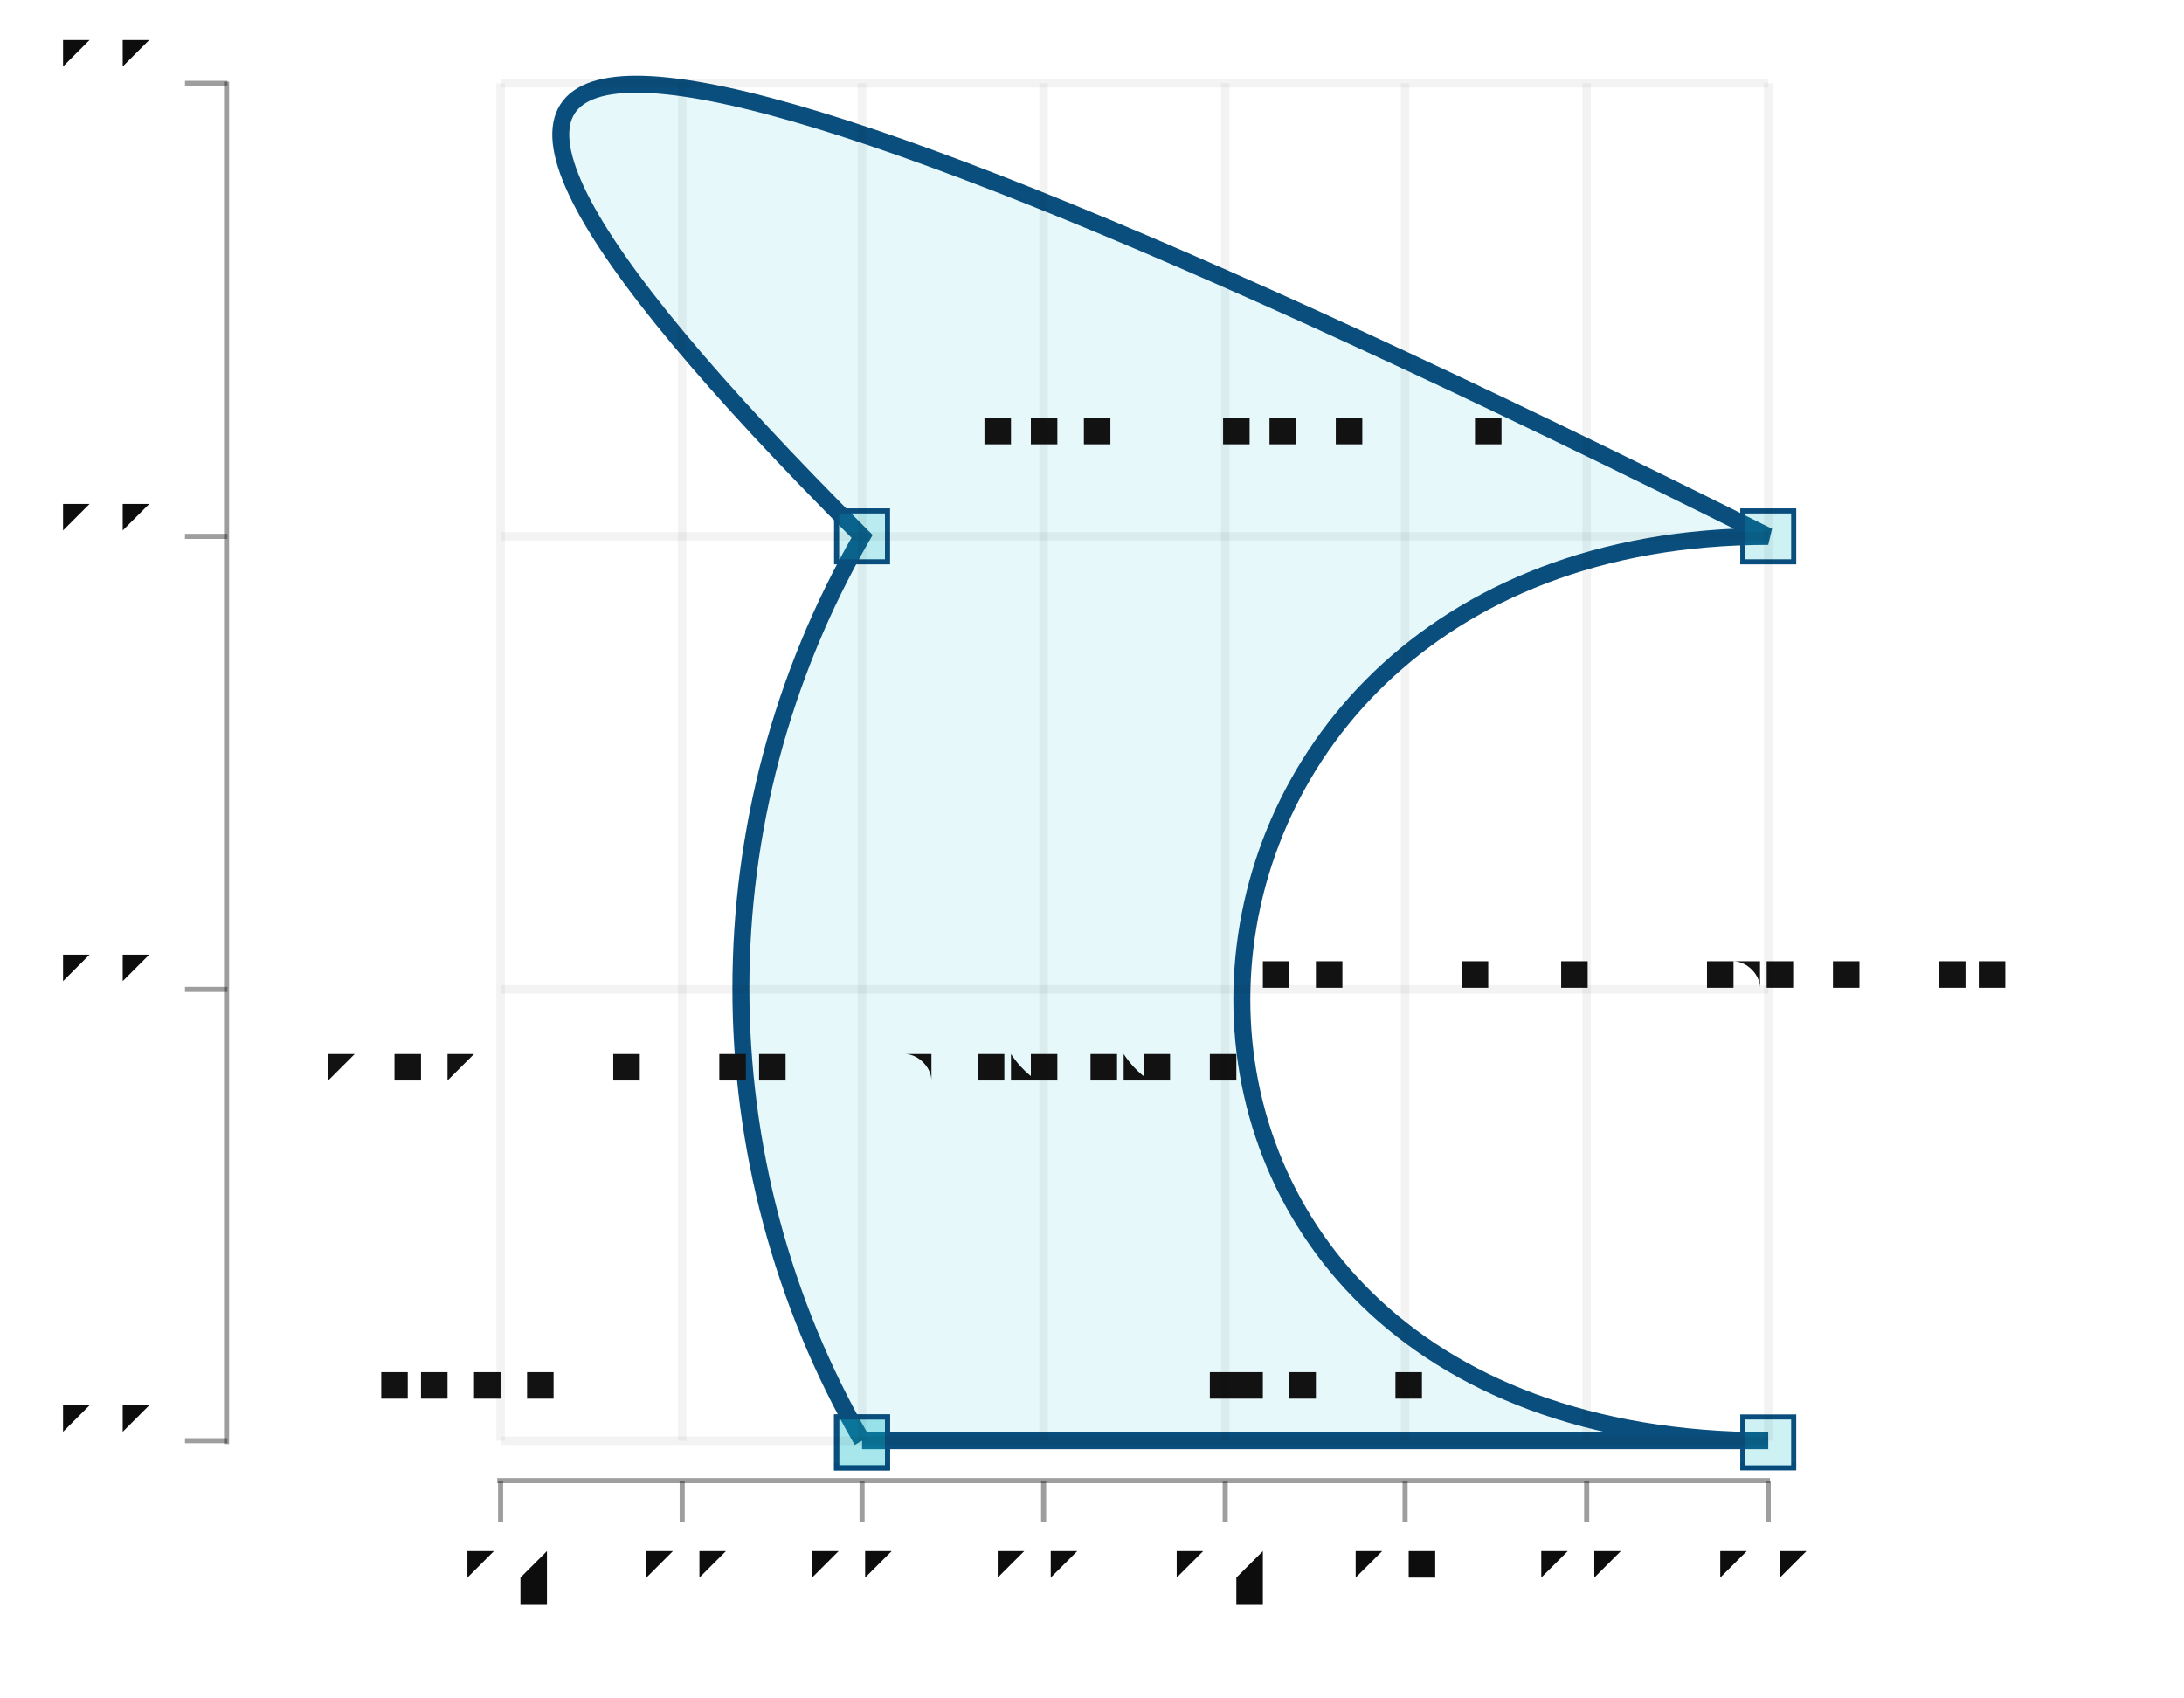
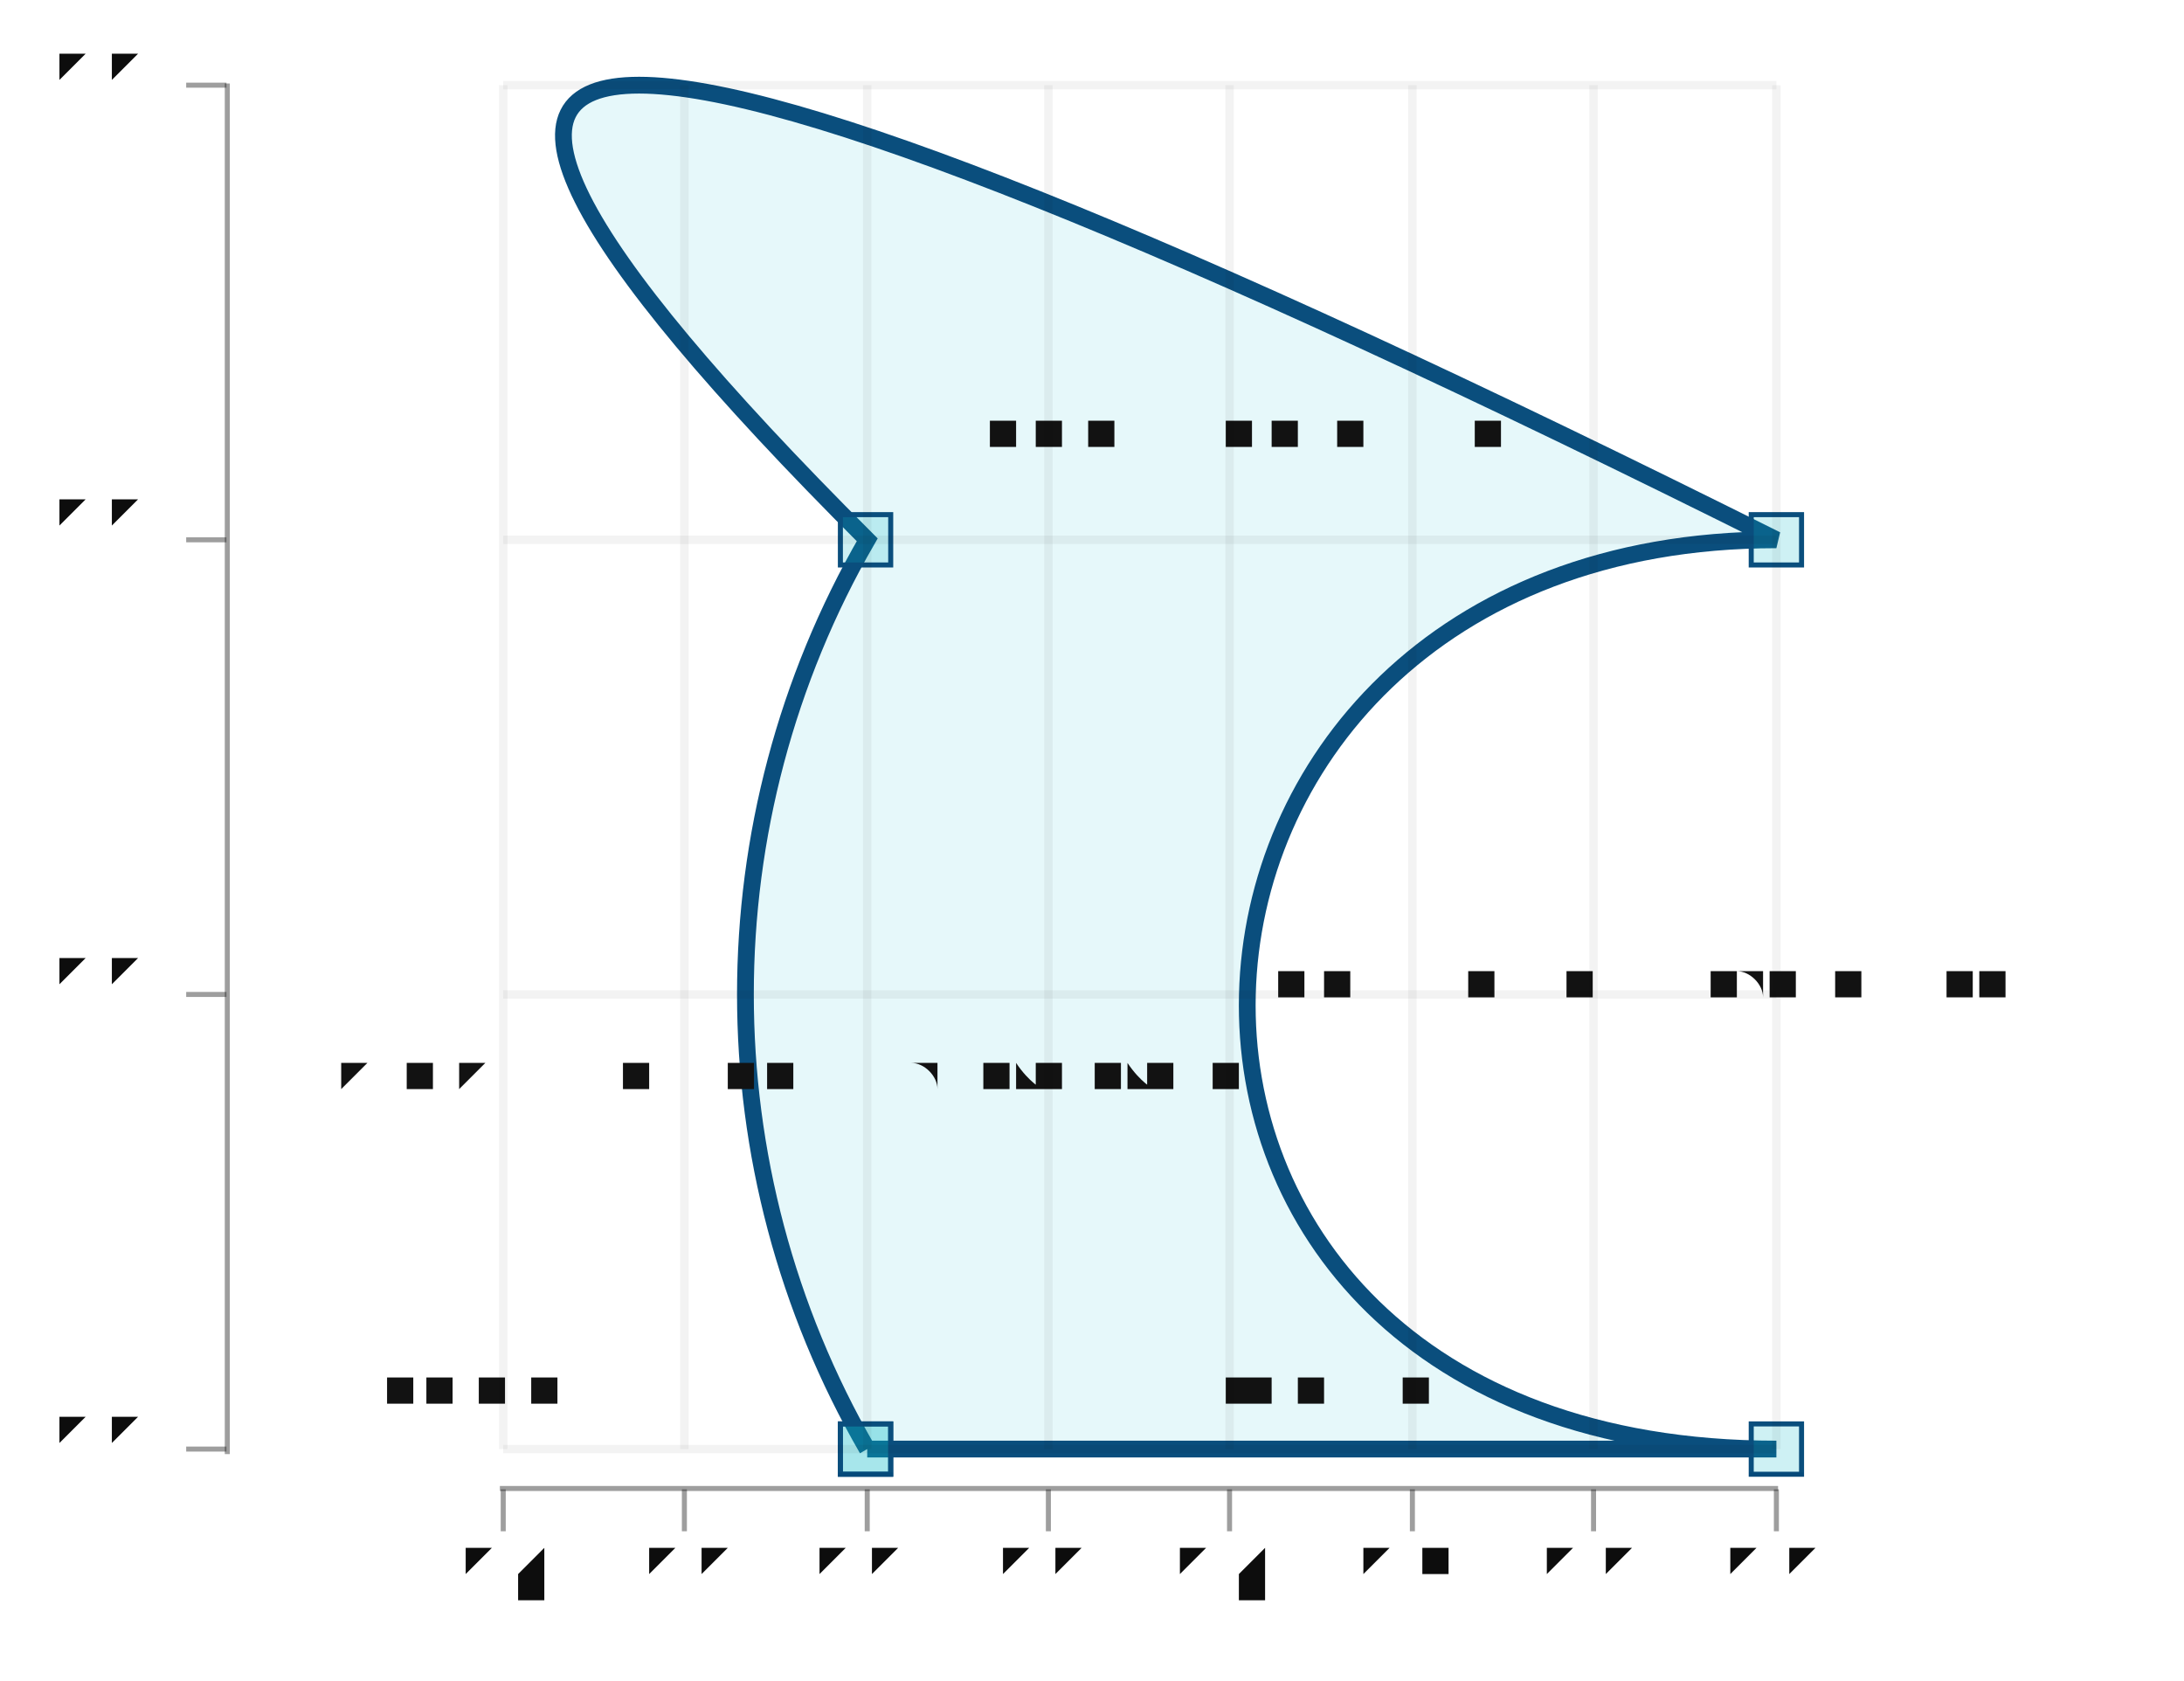
- <svg xmlns="http://www.w3.org/2000/svg" width="386" height="300" viewBox="-0.627 -0.5 1.287 1.0">
+ <svg xmlns="http://www.w3.org/2000/svg" width="390" height="300" viewBox="-0.637 -0.5 1.302 1.0">
  <style>svg {
  color-scheme: light dark;
}
{
  .canvas g, .title g, .axisbar g, .ticktext g, .tickglyph g, .ticklines g, .legendContent g text {
    fill: rgb(5%, 5%, 5%);
  }
  .ticklines g, .tickglyph g, .legendBorder g {
    stroke: rgb(5%, 5%, 5%);
  }
  .legendBorder g {
    fill: rgb(94%, 94%, 94%);
  }
}
@media (prefers-color-scheme:dark) {
  .canvas g, .title g, .axisbar g, .ticktext g, .tickglyph g, .ticklines g, .legendContent g text {
    fill: rgb(94%, 94%, 94%);
  }
  .ticklines g, .tickglyph g, .legendBorder g {
    stroke: rgb(94%, 94%, 94%);
  }
  .legendBorder g {
    fill: rgb(5%, 5%, 5%);
  }
}
svg { font-family: system-ui,-apple-system,"Segoe UI",Roboto,"Helvetica Neue",Arial,"Noto Sans","Liberation Sans",sans-serif,"Apple Color Emoji","Segoe UI Emoji","Segoe UI Symbol","Noto Color Emoji";
}

ticktext { font-family: SFMono-Regular,Menlo,Monaco,Consolas,"Liberation Mono","Courier New",monospace;
}


{
  .pathtext g {
    fill: rgb(5%, 5%, 5%);
  }
}
@media (prefers-color-scheme:dark) {
  .pathtext g {
    fill: rgb(94%, 94%, 94%);
  }
}
</style>
  <g class="chart">
    <g class="path">
      <g stroke-width="0.01" stroke="rgb(2%, 29%, 48%)" stroke-opacity="1.0" fill="rgb(2%, 73%, 80%)" fill-opacity="0.1">
-         <path d="M -0.119,0.349 L 0.415,0.349 C -0.012,0.349 0.015,-0.184 0.415,-0.184 Q -0.652,-0.717 -0.119,-0.184 A 0.533 0.533 30.0 0 0 -0.119,0.349" />
+         <path d="M -0.12,0.363 L 0.422,0.363 C -0.012,0.363 0.015,-0.179 0.422,-0.179 Q -0.663,-0.721 -0.12,-0.179 A 0.542 0.542 30.0 0 0 -0.12,0.363" />
      </g>
      <g stroke-width="0.003" stroke="rgb(2%, 29%, 48%)" stroke-opacity="1.0" fill="rgb(2%, 73%, 80%)" fill-opacity="0.2">
-         <rect width="0.03" height="0.03" x="-0.134" y="0.335" />
-         <rect width="0.03" height="0.03" x="0.4" y="0.335" />
-         <rect width="0.03" height="0.03" x="0.4" y="-0.199" />
-         <rect width="0.03" height="0.03" x="-0.134" y="-0.199" />
-         <rect width="0.03" height="0.03" x="-0.134" y="0.335" />
+         <rect width="0.03" height="0.03" x="-0.136" y="0.348" />
+         <rect width="0.03" height="0.03" x="0.407" y="0.348" />
+         <rect width="0.03" height="0.03" x="0.407" y="-0.194" />
+         <rect width="0.03" height="0.03" x="-0.136" y="-0.194" />
+         <rect width="0.03" height="0.03" x="-0.136" y="0.348" />
      </g>
    </g>
    <g class="pathtext">
      <g stroke-width="0.0" stroke="none" fill="rgb(5%, 5%, 5%)" fill-opacity="1.0" font-size="0.025" text-anchor="middle">
-         <text x="-0.305" y="0.323">StartP (Point 0 0)</text>
-         <text x="0.148" y="0.323">LineP (Point 1 0)</text>
-         <text x="0.308" y="0.083">CubicP (Point 0.2 0) (Point 0.25 1) (Point 1 1)</text>
-         <text x="0.095" y="-0.237">QuadP (Point (-1) 2) (Point 0 1)</text>
-         <text x="-0.119" y="0.136">ArcP (ArcInfo (Point 1 1) (-pi / 6) False False) (Point 0 0)</text>
+         <text x="-0.31" y="0.336">StartP (Point 0 0)</text>
+         <text x="0.15" y="0.336">LineP (Point 1 0)</text>
+         <text x="0.313" y="0.092">CubicP (Point 0.2 0) (Point 0.25 1) (Point 1 1)</text>
+         <text x="0.096" y="-0.233">QuadP (Point (-1) 2) (Point 0 1)</text>
+         <text x="-0.12" y="0.147">ArcP (ArcInfo (Point 1 1) (-pi / 6) False False) (Point 0 0)</text>
      </g>
    </g>
    <g class="datapadding" />
  </g>
  <g class="hud">
    <g class="frame">
      <g stroke-width="0" stroke="rgb(0%, 0%, 0%)" stroke-opacity="0" fill="rgb(100%, 100%, 100%)" fill-opacity="0.02">
-         <rect width="1.078" height="0.817" x="-0.484" y="-0.455" />
+         <rect width="1.096" height="0.831" x="-0.492" y="-0.454" />
      </g>
    </g>
    <g class="axis">
      <g class="axisbar">
        <g stroke-width="0" stroke="rgb(0%, 0%, 0%)" stroke-opacity="0" fill="rgb(5%, 5%, 5%)" fill-opacity="0.4">
-           <rect width="0.003" height="0.803" x="-0.495" y="-0.452" />
+           <rect width="0.762" height="0.003" x="-0.339" y="0.385" />
        </g>
      </g>
      <g class="ticks">
        <g class="ticklines">
          <g stroke-width="0.005" stroke="rgb(5%, 5%, 5%)" stroke-opacity="0.05" fill="none">
-             <polyline points="-0.332,0.349 0.415,0.349" />
-             <polyline points="-0.332,0.083 0.415,0.083" />
-             <polyline points="-0.332,-0.184 0.415,-0.184" />
-             <polyline points="-0.332,-0.451 0.415,-0.451" />
+             <polyline points="-0.337,0.363 -0.337,-0.45" />
+             <polyline points="-0.229,0.363 -0.229,-0.45" />
+             <polyline points="-0.12,0.363 -0.12,-0.45" />
+             <polyline points="-0.012,0.363 -0.012,-0.45" />
+             <polyline points="0.096,0.363 0.096,-0.45" />
+             <polyline points="0.205,0.363 0.205,-0.45" />
+             <polyline points="0.313,0.363 0.313,-0.45" />
+             <polyline points="0.422,0.363 0.422,-0.45" />
          </g>
        </g>
        <g class="tickglyph">
          <g stroke-width="0.003" stroke="rgb(5%, 5%, 5%)" stroke-opacity="0.4" fill="rgb(5%, 5%, 5%)" fill-opacity="0.4">
-             <polyline points="-0.518,0.349 -0.493,0.349" />
-             <polyline points="-0.518,0.083 -0.493,0.083" />
-             <polyline points="-0.518,-0.184 -0.493,-0.184" />
-             <polyline points="-0.518,-0.451 -0.493,-0.451" />
+             <polyline points="-0.337,0.412 -0.337,0.387" />
+             <polyline points="-0.229,0.412 -0.229,0.387" />
+             <polyline points="-0.12,0.412 -0.12,0.387" />
+             <polyline points="-0.012,0.412 -0.012,0.387" />
+             <polyline points="0.096,0.412 0.096,0.387" />
+             <polyline points="0.205,0.412 0.205,0.387" />
+             <polyline points="0.313,0.412 0.313,0.387" />
+             <polyline points="0.422,0.412 0.422,0.387" />
          </g>
        </g>
        <g class="ticktext">
-           <g stroke-width="0.0" stroke="none" fill="rgb(5%, 5%, 5%)" fill-opacity="1.0" font-size="0.04" text-anchor="end">
-             <text x="-0.536" y="0.358">0.0</text>
-             <text x="-0.536" y="0.092">0.5</text>
-             <text x="-0.536" y="-0.175">1.0</text>
-             <text x="-0.536" y="-0.442">2.0</text>
+           <g stroke-width="0.0" stroke="none" fill="rgb(5%, 5%, 5%)" fill-opacity="1.0" font-size="0.04" text-anchor="middle">
+             <text x="-0.337" y="0.457">-0.4</text>
+             <text x="-0.229" y="0.457">-0.2</text>
+             <text x="-0.12" y="0.457"> 0.0</text>
+             <text x="-0.012" y="0.457"> 0.2</text>
+             <text x="0.096" y="0.457"> 0.4</text>
+             <text x="0.205" y="0.457"> 0.6</text>
+             <text x="0.313" y="0.457"> 0.8</text>
+             <text x="0.422" y="0.457"> 1.0</text>
          </g>
        </g>
      </g>
    </g>
    <g class="axis">
      <g class="axisbar">
        <g stroke-width="0" stroke="rgb(0%, 0%, 0%)" stroke-opacity="0" fill="rgb(5%, 5%, 5%)" fill-opacity="0.4">
-           <rect width="0.75" height="0.003" x="-0.334" y="0.371" />
+           <rect width="0.003" height="0.817" x="-0.503" y="-0.451" />
        </g>
      </g>
      <g class="ticks">
        <g class="ticklines">
          <g stroke-width="0.005" stroke="rgb(5%, 5%, 5%)" stroke-opacity="0.05" fill="none">
-             <polyline points="-0.332,0.349 -0.332,-0.451" />
-             <polyline points="-0.225,0.349 -0.225,-0.451" />
-             <polyline points="-0.119,0.349 -0.119,-0.451" />
-             <polyline points="-0.012,0.349 -0.012,-0.451" />
-             <polyline points="0.095,0.349 0.095,-0.451" />
-             <polyline points="0.201,0.349 0.201,-0.451" />
-             <polyline points="0.308,0.349 0.308,-0.451" />
-             <polyline points="0.415,0.349 0.415,-0.451" />
+             <polyline points="-0.337,0.363 0.422,0.363" />
+             <polyline points="-0.337,0.092 0.422,0.092" />
+             <polyline points="-0.337,-0.179 0.422,-0.179" />
+             <polyline points="-0.337,-0.45 0.422,-0.45" />
          </g>
        </g>
        <g class="tickglyph">
          <g stroke-width="0.003" stroke="rgb(5%, 5%, 5%)" stroke-opacity="0.4" fill="rgb(5%, 5%, 5%)" fill-opacity="0.4">
-             <polyline points="-0.332,0.397 -0.332,0.373" />
-             <polyline points="-0.225,0.397 -0.225,0.373" />
-             <polyline points="-0.119,0.397 -0.119,0.373" />
-             <polyline points="-0.012,0.397 -0.012,0.373" />
-             <polyline points="0.095,0.397 0.095,0.373" />
-             <polyline points="0.201,0.397 0.201,0.373" />
-             <polyline points="0.308,0.397 0.308,0.373" />
-             <polyline points="0.415,0.397 0.415,0.373" />
+             <polyline points="-0.526,0.363 -0.502,0.363" />
+             <polyline points="-0.526,0.092 -0.502,0.092" />
+             <polyline points="-0.526,-0.179 -0.502,-0.179" />
+             <polyline points="-0.526,-0.45 -0.502,-0.45" />
          </g>
        </g>
        <g class="ticktext">
-           <g stroke-width="0.0" stroke="none" fill="rgb(5%, 5%, 5%)" fill-opacity="1.0" font-size="0.04" text-anchor="middle">
-             <text x="-0.332" y="0.442">-0.4</text>
-             <text x="-0.225" y="0.442">-0.2</text>
-             <text x="-0.119" y="0.442"> 0.0</text>
-             <text x="-0.012" y="0.442"> 0.2</text>
-             <text x="0.095" y="0.442"> 0.4</text>
-             <text x="0.201" y="0.442"> 0.6</text>
-             <text x="0.308" y="0.442"> 0.8</text>
-             <text x="0.415" y="0.442"> 1.0</text>
+           <g stroke-width="0.0" stroke="none" fill="rgb(5%, 5%, 5%)" fill-opacity="1.0" font-size="0.04" text-anchor="end">
+             <text x="-0.544" y="0.373">0.0</text>
+             <text x="-0.544" y="0.102">0.5</text>
+             <text x="-0.544" y="-0.17">1.0</text>
+             <text x="-0.544" y="-0.441">2.0</text>
          </g>
        </g>
      </g>
    </g>
    <g class="frame">
      <g stroke-width="0" stroke="rgb(0%, 0%, 0%)" stroke-opacity="0" fill="rgb(0%, 0%, 0%)" fill-opacity="0">
-         <rect width="1.253" height="1.0" x="-0.627" y="-0.5" />
+         <rect width="1.274" height="1.0" x="-0.637" y="-0.5" />
      </g>
    </g>
  </g>
</svg>
